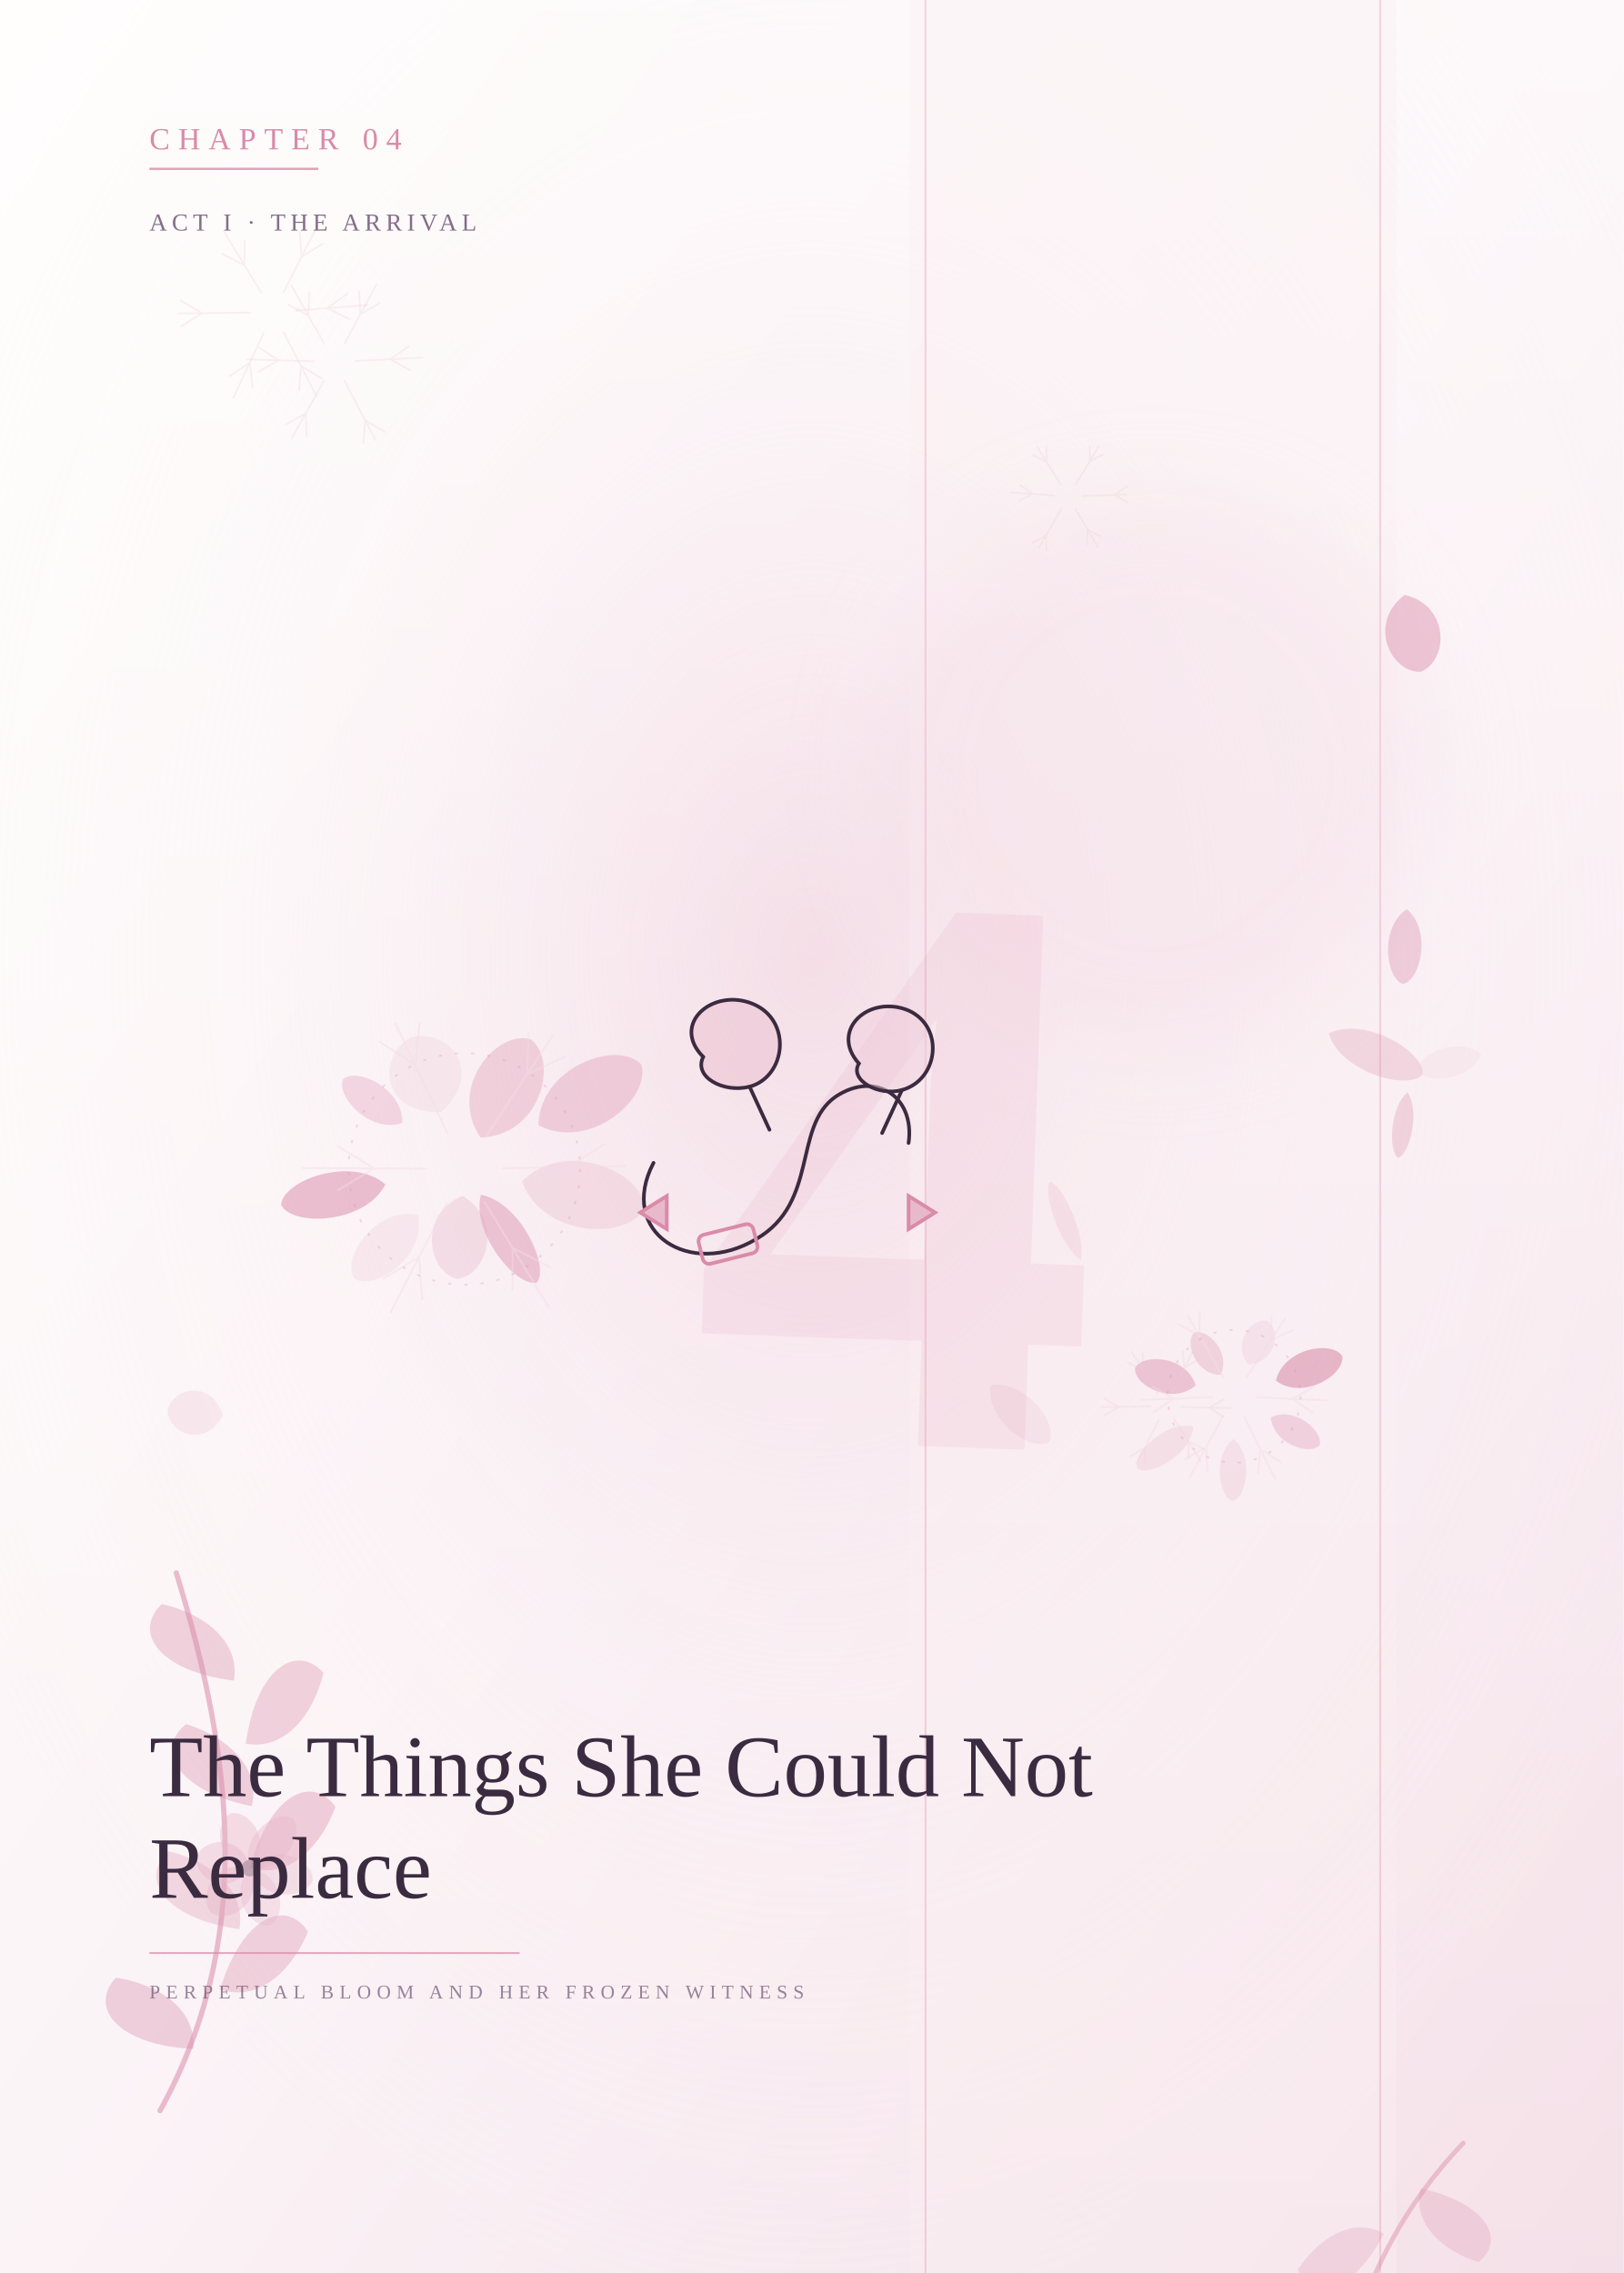
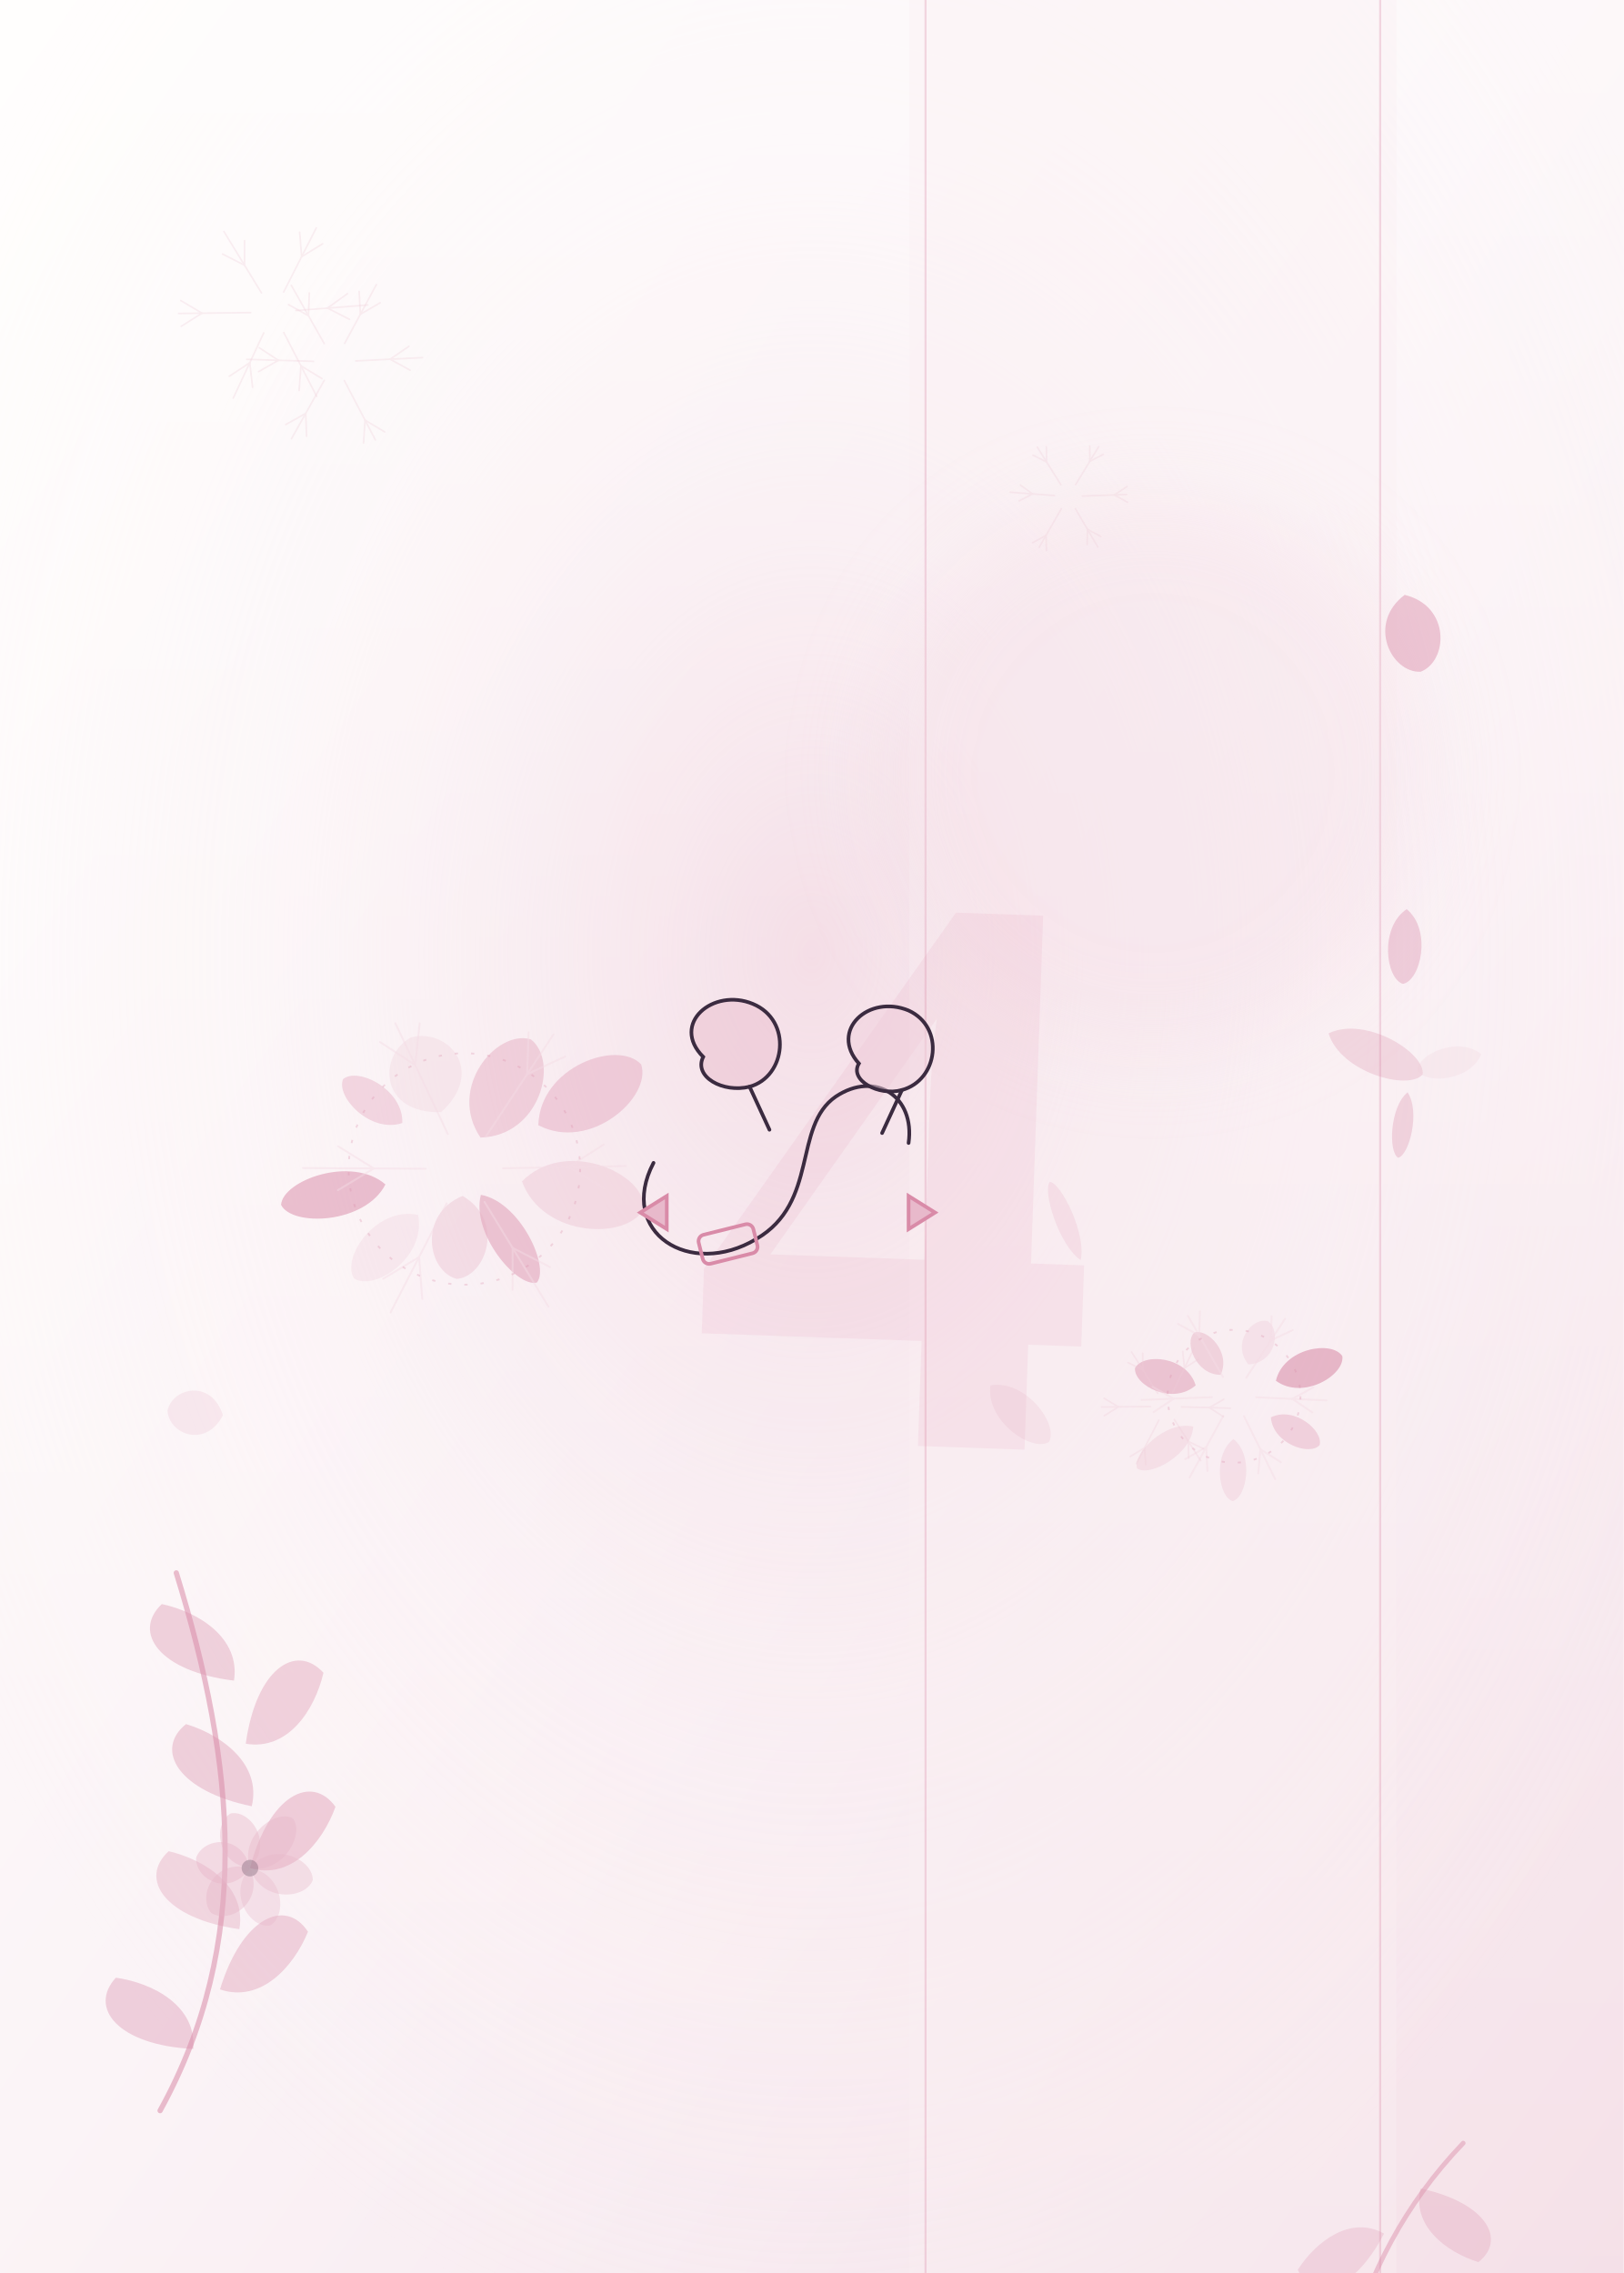
<svg xmlns="http://www.w3.org/2000/svg" viewBox="0 0 1000 1400" width="1000" height="1400" role="img" aria-labelledby="c4-title c4-desc">
  <defs>
    <linearGradient id="c4-bg" x1="0" y1="0" x2="1" y2="1">
      <stop offset="0" stop-color="#FFFDFB" />
      <stop offset="0.48" stop-color="rgb(251, 243, 246)" />
      <stop offset="1" stop-color="rgb(244, 223, 231)" />
    </linearGradient>
    <radialGradient id="c4-halo" cx="50%" cy="42%" r="62%">
      <stop offset="0" stop-color="rgb(236, 197, 212)" stop-opacity="0.7" />
      <stop offset="0.55" stop-color="rgb(247, 232, 238)" stop-opacity="0.24" />
      <stop offset="1" stop-color="rgb(251, 243, 246)" stop-opacity="0" />
    </radialGradient>
    <linearGradient id="c4-accent" x1="0" y1="0" x2="0.9" y2="1">
      <stop offset="0" stop-color="rgb(225, 162, 185)" />
      <stop offset="0.55" stop-color="#D98BA8" />
      <stop offset="1" stop-color="rgb(178, 114, 138)" />
    </linearGradient>
    <linearGradient id="c4-veil" x1="0" y1="0" x2="0" y2="1">
      <stop offset="0" stop-color="#FFFFFF" stop-opacity="0.88" />
      <stop offset="0.55" stop-color="#FFFFFF" stop-opacity="0.4" />
      <stop offset="1" stop-color="#FFFFFF" stop-opacity="0.08" />
    </linearGradient>
    <radialGradient id="c4-spot" cx="50%" cy="46%" r="52%">
      <stop offset="0" stop-color="rgb(244, 223, 231)" stop-opacity="0.58" />
      <stop offset="0.55" stop-color="rgb(250, 239, 243)" stop-opacity="0.16" />
      <stop offset="1" stop-color="rgb(109, 70, 84)" stop-opacity="0.24" />
    </radialGradient>
    <radialGradient id="c4-vignette" cx="50%" cy="48%" r="72%">
      <stop offset="0" stop-color="rgb(109, 70, 84)" stop-opacity="0" />
      <stop offset="0.66" stop-color="rgb(109, 70, 84)" stop-opacity="0" />
      <stop offset="1" stop-color="rgb(109, 70, 84)" stop-opacity="0.32" />
    </radialGradient>
    <filter id="c4-blur" x="-30%" y="-30%" width="160%" height="160%">
      <feGaussianBlur stdDeviation="26" />
    </filter>
    <filter id="c4-soft" x="-20%" y="-20%" width="140%" height="140%">
      <feGaussianBlur stdDeviation="4" />
    </filter>
    <filter id="c4-shadow" x="-30%" y="-30%" width="160%" height="160%">
      <feDropShadow dx="0" dy="10" stdDeviation="14" flood-color="rgb(98, 63, 76)" flood-opacity="0.22" />
    </filter>
  </defs>
  <rect width="1000" height="1400" fill="url(#c4-bg)" />
  <rect width="1000" height="1400" fill="url(#c4-halo)" />
  <rect width="1000" height="1400" fill="url(#c4-veil)" opacity="0.5" />
  <rect x="560" y="-70" width="300" height="1540" fill="rgb(249, 238, 242)" opacity="0.38" />
  <line x1="570" y1="0" x2="570" y2="1400" stroke="#D98BA8" stroke-width="1.3" opacity="0.3" />
  <line x1="850" y1="0" x2="850" y2="1400" stroke="#D98BA8" stroke-width="1.3" opacity="0.3" />
  <circle cx="710" cy="476" r="170" fill="rgb(242, 214, 225)" opacity="0.28" filter="url(#c4-blur)" />
  <g>
    <g>
      <path d="M0 0 C -22.06 -14.45 -14.88 -52.23 0 -55.57 C 14.88 -52.23 22.06 -14.45 0 0 Z" transform="translate(257.47 748.3) rotate(225.23)" fill="rgb(238, 203, 216)" opacity="0.287" stroke="none" stroke-width="1.2" />
      <path d="M0 0 C -21.68 -17.03 -14.62 -61.58 0 -65.51 C 14.62 -61.58 21.68 -17.03 0 0 Z" transform="translate(237.38 729.51) rotate(258.93)" fill="#D98BA8" opacity="0.519" stroke="none" stroke-width="1.2" />
      <path d="M0 0 C -17.07 -11.81 -11.51 -42.68 0 -45.41 C 11.51 -42.68 17.07 -11.81 0 0 Z" transform="translate(247.78 691.68) rotate(306.54)" fill="rgb(227, 168, 190)" opacity="0.405" stroke="none" stroke-width="1.2" />
      <path d="M0 0 C -35.15 -12.91 -23.7 -46.68 0 -49.66 C 23.7 -46.68 35.15 -12.91 0 0 Z" transform="translate(271.73 684.98) rotate(337.83)" fill="rgb(238, 203, 216)" opacity="0.3" stroke="none" stroke-width="1.2" />
      <path d="M0 0 C -32.28 -17.68 -21.77 -63.91 0 -67.99 C 21.77 -63.91 32.28 -17.68 0 0 Z" transform="translate(295.92 700.66) rotate(387.14)" fill="#D98BA8" opacity="0.32" stroke="none" stroke-width="1.2" />
      <path d="M0 0 C -30.66 -19.13 -20.68 -69.16 0 -73.57 C 20.68 -69.16 30.66 -19.13 0 0 Z" transform="translate(331.55 693.06) rotate(419.4)" fill="rgb(227, 168, 190)" opacity="0.478" stroke="none" stroke-width="1.2" />
      <path d="M0 0 C -31.8 -20.01 -21.45 -72.35 0 -76.96 C 21.45 -72.35 31.8 -20.01 0 0 Z" transform="translate(321.46 727.67) rotate(462.2)" fill="rgb(238, 203, 216)" opacity="0.531" stroke="none" stroke-width="1.2" />
      <path d="M0 0 C -17.97 -16.67 -12.12 -60.25 0 -64.1 C 12.12 -60.25 17.97 -16.67 0 0 Z" transform="translate(296.15 735.91) rotate(507.46)" fill="#D98BA8" opacity="0.446" stroke="none" stroke-width="1.2" />
      <path d="M0 0 C -26.99 -13.32 -18.2 -48.16 0 -51.24 C 18.2 -48.16 26.99 -13.32 0 0 Z" transform="translate(284.88 736.6) rotate(543.85)" fill="rgb(227, 168, 190)" opacity="0.29" stroke="none" stroke-width="1.2" />
      <g stroke="rgb(244, 220, 229)" stroke-width="1.2" opacity="0.451" stroke-linecap="round">
        <line x1="309.84" y1="719.57" x2="385.34" y2="718.19" />
        <line x1="350.03" y1="718.83" x2="371.81" y2="704.93" />
        <line x1="350.03" y1="718.83" x2="372.3" y2="731.93" />
        <line x1="298.43" y1="740.35" x2="337.79" y2="804.8" />
        <line x1="315.71" y1="768.64" x2="338.71" y2="780.4" />
        <line x1="315.71" y1="768.64" x2="315.66" y2="794.48" />
        <line x1="275.09" y1="741.2" x2="240.54" y2="808.35" />
        <line x1="258.1" y1="774.23" x2="260.03" y2="799.99" />
        <line x1="258.1" y1="774.23" x2="236.02" y2="787.63" />
        <line x1="262.15" y1="719.86" x2="186.64" y2="719.43" />
        <line x1="230.21" y1="719.68" x2="208.11" y2="733.06" />
        <line x1="230.21" y1="719.68" x2="208.26" y2="706.05" />
        <line x1="275.8" y1="698.45" x2="243.48" y2="630.2" />
        <line x1="255.69" y1="655.98" x2="234.06" y2="641.85" />
        <line x1="255.69" y1="655.98" x2="258.47" y2="630.3" />
        <line x1="299.16" y1="700.12" x2="340.85" y2="637.15" />
        <line x1="324.65" y1="661.62" x2="325.55" y2="635.8" />
        <line x1="324.65" y1="661.62" x2="348.07" y2="650.71" />
      </g>
      <circle cx="286" cy="720" r="71.28" fill="none" stroke="#D98BA8" stroke-width="1.1" opacity="0.287" stroke-dasharray="2 8" />
    </g>
    <g>
      <path d="M0 0 C -13.32 -11.21 -8.98 -40.52 0 -43.1 C 8.98 -40.52 13.32 -11.21 0 0 Z" transform="translate(734.89 878.67) rotate(233.37)" fill="rgb(238, 203, 216)" opacity="0.432" stroke="none" stroke-width="1.2" />
      <path d="M0 0 C -15.79 -10.1 -10.65 -36.51 0 -38.84 C 10.65 -36.51 15.79 -10.1 0 0 Z" transform="translate(736.36 853.28) rotate(285.86)" fill="#D98BA8" opacity="0.437" stroke="none" stroke-width="1.2" />
      <path d="M0 0 C -12.79 -7.96 -8.63 -28.78 0 -30.62 C 8.63 -28.78 12.79 -7.96 0 0 Z" transform="translate(751.71 846.78) rotate(327.9)" fill="rgb(227, 168, 190)" opacity="0.407" stroke="none" stroke-width="1.2" />
      <path d="M0 0 C -14.96 -7.6 -10.09 -27.48 0 -29.24 C 10.09 -27.48 14.96 -7.6 0 0 Z" transform="translate(768.8 840.4) rotate(384.19)" fill="rgb(238, 203, 216)" opacity="0.362" stroke="none" stroke-width="1.2" />
      <path d="M0 0 C -17.2 -11.34 -11.6 -41.02 0 -43.63 C 11.6 -41.02 17.2 -11.34 0 0 Z" transform="translate(785.79 850.44) rotate(429.67)" fill="#D98BA8" opacity="0.574" stroke="none" stroke-width="1.2" />
      <path d="M0 0 C -13.35 -8.98 -9 -32.47 0 -34.54 C 9 -32.47 13.35 -8.98 0 0 Z" transform="translate(782.69 872.99) rotate(479.79)" fill="rgb(227, 168, 190)" opacity="0.418" stroke="none" stroke-width="1.2" />
      <path d="M0 0 C -12.84 -9.93 -8.66 -35.9 0 -38.2 C 8.66 -35.9 12.84 -9.93 0 0 Z" transform="translate(759.65 886.37) rotate(540.75)" fill="rgb(238, 203, 216)" opacity="0.42" stroke="none" stroke-width="1.2" />
      <g stroke="rgb(244, 220, 229)" stroke-width="1.2" opacity="0.451" stroke-linecap="round">
        <line x1="773.68" y1="860.62" x2="816.98" y2="862.57" />
        <line x1="795.9" y1="861.62" x2="808.88" y2="854.45" />
        <line x1="795.9" y1="861.62" x2="808.18" y2="869.93" />
        <line x1="766.09" y1="872.26" x2="785.38" y2="911.08" />
        <line x1="776.23" y1="892.68" x2="788.8" y2="900.55" />
        <line x1="776.23" y1="892.68" x2="774.91" y2="907.45" />
        <line x1="753.43" y1="872.01" x2="732.61" y2="910.03" />
        <line x1="742.87" y1="891.28" x2="743.6" y2="906.09" />
        <line x1="742.87" y1="891.28" x2="730" y2="898.64" />
        <line x1="746.32" y1="860.54" x2="703" y2="862.26" />
        <line x1="722.82" y1="861.47" x2="710.49" y2="869.72" />
        <line x1="722.82" y1="861.47" x2="709.88" y2="854.23" />
        <line x1="753.19" y1="848.12" x2="731.63" y2="810.52" />
        <line x1="738.53" y1="822.56" x2="725.52" y2="815.45" />
        <line x1="738.53" y1="822.56" x2="738.97" y2="807.73" />
        <line x1="767.53" y1="848.56" x2="791.36" y2="812.35" />
        <line x1="782.66" y1="825.57" x2="783.14" y2="810.75" />
        <line x1="782.66" y1="825.57" x2="796.09" y2="819.27" />
      </g>
      <circle cx="760" cy="860" r="40.92" fill="none" stroke="#D98BA8" stroke-width="1.1" opacity="0.287" stroke-dasharray="2 8" />
    </g>
    <path d="M0 0 C -16.22 -11.98 -10.94 -43.33 0 -46.09 C 10.94 -43.33 16.22 -11.98 0 0 Z" transform="translate(866.32 559.98) rotate(182.84)" fill="#D98BA8" opacity="0.363" stroke="none" stroke-width="1.2" />
    <path d="M0 0 C -21.54 -8.92 -14.53 -32.24 0 -34.3 C 14.53 -32.24 21.54 -8.92 0 0 Z" transform="translate(137.32 871.67) rotate(274.91)" fill="rgb(238, 203, 216)" opacity="0.341" stroke="none" stroke-width="1.2" />
    <path d="M0 0 C -19.16 -16.44 -12.92 -59.42 0 -63.21 C 12.92 -59.42 19.16 -16.44 0 0 Z" transform="translate(818.23 636.49) rotate(113.54)" fill="#D98BA8" opacity="0.263" stroke="none" stroke-width="1.2" />
    <path d="M0 0 C -17.83 -13.02 -12.02 -47.09 0 -50.09 C 12.02 -47.09 17.83 -13.02 0 0 Z" transform="translate(609.99 853.32) rotate(134.02)" fill="rgb(238, 203, 216)" opacity="0.371" stroke="none" stroke-width="1.2" />
    <path d="M0 0 C -9.63 -10.58 -6.49 -38.26 0 -40.7 C 6.49 -38.26 9.63 -10.58 0 0 Z" transform="translate(866.85 672.81) rotate(188.15)" fill="#D98BA8" opacity="0.308" stroke="none" stroke-width="1.2" />
    <path d="M0 0 C -14.41 -10.53 -9.72 -38.05 0 -40.48 C 9.72 -38.05 14.41 -10.53 0 0 Z" transform="translate(912.24 649.29) rotate(255.77)" fill="rgb(238, 203, 216)" opacity="0.221" stroke="none" stroke-width="1.2" />
    <path d="M0 0 C -26.51 -12.57 -17.88 -45.46 0 -48.36 C 17.88 -45.46 26.51 -12.57 0 0 Z" transform="translate(865.08 366.4) rotate(168.29)" fill="#D98BA8" opacity="0.448" stroke="none" stroke-width="1.2" />
    <path d="M0 0 C -9.26 -13.47 -6.25 -48.7 0 -51.8 C 6.25 -48.7 9.26 -13.47 0 0 Z" transform="translate(665.55 776.11) rotate(338.48)" fill="rgb(238, 203, 216)" opacity="0.435" stroke="none" stroke-width="1.2" />
    <g stroke="rgb(238, 203, 216)" stroke-width="1" opacity="0.3" stroke-linecap="round">
      <line x1="666.57" y1="305.55" x2="693.86" y2="304.56" />
      <line x1="686.3" y1="304.84" x2="694.08" y2="299.67" />
      <line x1="686.3" y1="304.84" x2="694.43" y2="309.42" />
      <line x1="662.3" y1="313.31" x2="676.08" y2="336.88" />
      <line x1="669.73" y1="326.02" x2="677.97" y2="330.43" />
      <line x1="669.73" y1="326.02" x2="669.54" y2="335.36" />
      <line x1="653.65" y1="313.34" x2="640.04" y2="337.01" />
      <line x1="644.21" y1="329.76" x2="644.47" y2="339.09" />
      <line x1="644.21" y1="329.76" x2="636.01" y2="334.23" />
      <line x1="649.35" y1="305.22" x2="622.13" y2="303.18" />
      <line x1="635.98" y1="304.22" x2="627.68" y2="308.49" />
      <line x1="635.98" y1="304.22" x2="628.41" y2="298.76" />
      <line x1="653.37" y1="298.57" x2="638.85" y2="275.44" />
      <line x1="644.54" y1="284.52" x2="636.17" y2="280.37" />
      <line x1="644.54" y1="284.52" x2="644.44" y2="275.18" />
      <line x1="662.43" y1="298.5" x2="676.62" y2="275.17" />
      <line x1="671.17" y1="284.13" x2="671.13" y2="274.79" />
      <line x1="671.17" y1="284.13" x2="679.48" y2="279.86" />
    </g>
    <g stroke="rgb(238, 203, 216)" stroke-width="1" opacity="0.3" stroke-linecap="round">
      <line x1="182.3" y1="191.27" x2="226.51" y2="187.84" />
      <line x1="201.69" y1="189.76" x2="213.97" y2="180.86" />
      <line x1="201.69" y1="189.76" x2="215.2" y2="196.67" />
      <line x1="174.76" y1="204.8" x2="195.06" y2="244.21" />
      <line x1="185.34" y1="225.33" x2="198.31" y2="233.2" />
      <line x1="185.34" y1="225.33" x2="184.21" y2="240.46" />
      <line x1="162.42" y1="205.03" x2="143.65" y2="245.2" />
      <line x1="153.83" y1="223.41" x2="155.54" y2="238.48" />
      <line x1="153.83" y1="223.41" x2="141.17" y2="231.77" />
      <line x1="154.35" y1="192.53" x2="110.01" y2="193.08" />
      <line x1="124.39" y1="192.9" x2="111.56" y2="200.99" />
      <line x1="124.39" y1="192.9" x2="111.36" y2="185.13" />
      <line x1="161.04" y1="180.41" x2="137.89" y2="142.59" />
      <line x1="150.61" y1="163.38" x2="137.1" y2="156.49" />
      <line x1="150.61" y1="163.38" x2="150.62" y2="148.21" />
      <line x1="174.69" y1="179.87" x2="194.79" y2="140.35" />
      <line x1="185.76" y1="158.11" x2="184.55" y2="142.99" />
      <line x1="185.76" y1="158.11" x2="198.69" y2="150.17" />
    </g>
    <g stroke="rgb(238, 203, 216)" stroke-width="1" opacity="0.3" stroke-linecap="round">
      <line x1="727.59" y1="866.53" x2="757.71" y2="867.32" />
      <line x1="744.79" y1="866.98" x2="753.71" y2="861.83" />
      <line x1="744.79" y1="866.98" x2="753.43" y2="872.6" />
      <line x1="723.2" y1="874.29" x2="739.44" y2="899.67" />
      <line x1="731.85" y1="887.8" x2="741.12" y2="892.3" />
      <line x1="731.85" y1="887.8" x2="732.05" y2="898.11" />
      <line x1="713.7" y1="874.73" x2="699.86" y2="901.49" />
      <line x1="704.87" y1="891.79" x2="705.62" y2="902.07" />
      <line x1="704.87" y1="891.79" x2="696.05" y2="897.12" />
      <line x1="708.56" y1="866.36" x2="678.43" y2="866.62" />
      <line x1="688.78" y1="866.53" x2="680.04" y2="871.99" />
      <line x1="688.78" y1="866.53" x2="679.94" y2="861.22" />
      <line x1="713" y1="858.23" x2="696.91" y2="832.75" />
      <line x1="703.89" y1="843.8" x2="694.64" y2="839.24" />
      <line x1="703.89" y1="843.8" x2="703.75" y2="833.49" />
      <line x1="722.21" y1="857.7" x2="735.29" y2="830.56" />
      <line x1="729.46" y1="842.66" x2="728.42" y2="832.41" />
      <line x1="729.46" y1="842.66" x2="738.13" y2="837.09" />
    </g>
    <g stroke="rgb(238, 203, 216)" stroke-width="1" opacity="0.3" stroke-linecap="round">
      <line x1="219.06" y1="222.3" x2="260.18" y2="220.26" />
      <line x1="240.21" y1="221.25" x2="251.84" y2="213.3" />
      <line x1="240.21" y1="221.25" x2="252.57" y2="228.01" />
      <line x1="212.1" y1="234.47" x2="231.19" y2="270.95" />
      <line x1="224.84" y1="258.81" x2="236.93" y2="266.04" />
      <line x1="224.84" y1="258.81" x2="223.88" y2="272.86" />
      <line x1="199.71" y1="234.28" x2="179.54" y2="270.18" />
      <line x1="188.28" y1="254.62" x2="188.82" y2="268.7" />
      <line x1="188.28" y1="254.62" x2="175.98" y2="261.49" />
      <line x1="193.08" y1="222.56" x2="151.93" y2="221.33" />
      <line x1="171.44" y1="221.92" x2="159.22" y2="228.92" />
      <line x1="171.44" y1="221.92" x2="159.66" y2="214.2" />
      <line x1="199.68" y1="211.63" x2="179.43" y2="175.78" />
      <line x1="189.98" y1="194.47" x2="177.67" y2="187.63" />
      <line x1="189.98" y1="194.47" x2="190.49" y2="180.39" />
      <line x1="212.25" y1="211.51" x2="231.81" y2="175.28" />
      <line x1="221.94" y1="193.56" x2="221.17" y2="179.49" />
      <line x1="221.94" y1="193.56" x2="234.13" y2="186.49" />
    </g>
    <g transform="translate(98.59 1300) rotate(5.23)">
      <path d="M 0 0 C 47.25 -108 27 -216 -20.25 -330.75" fill="none" stroke="#D98BA8" stroke-width="3.24" opacity="0.55" stroke-linecap="round" />
      <path d="M0 0 C -29.7 -35.64 -25.25 -64.8 0 -64.8 C 13.37 -45.36 20.79 -16.2 0 0 Z" transform="translate(16.87 -39.69) rotate(-52.57)" fill="#D98BA8" opacity="0.363" />
      <path d="M0 0 C -29.7 -35.64 -25.25 -64.8 0 -64.8 C 13.37 -45.36 20.79 -16.2 0 0 Z" transform="translate(29.93 -77.73) rotate(51.53)" fill="#D98BA8" opacity="0.348" />
      <path d="M0 0 C -29.7 -35.64 -25.25 -64.8 0 -64.8 C 13.37 -45.36 20.79 -16.2 0 0 Z" transform="translate(38.42 -115.76) rotate(-47.4)" fill="#D98BA8" opacity="0.295" />
      <path d="M0 0 C -29.7 -35.64 -25.25 -64.8 0 -64.8 C 13.37 -45.36 20.79 -16.2 0 0 Z" transform="translate(41.51 -153.8) rotate(49.12)" fill="#D98BA8" opacity="0.375" />
      <g>
        <path d="M0 0 C -18.67 -9.29 -12.59 -33.59 0 -35.73 C 12.59 -33.59 18.67 -9.29 0 0 Z" transform="translate(41.51 -153.8) rotate(335.55)" fill="rgb(230, 180, 198)" opacity="0.403" stroke="none" stroke-width="1.2" />
        <path d="M0 0 C -17.79 -10.52 -12 -38.02 0 -40.45 C 12 -38.02 17.79 -10.52 0 0 Z" transform="translate(41.51 -153.8) rotate(395.55)" fill="rgb(230, 180, 198)" opacity="0.392" stroke="none" stroke-width="1.2" />
        <path d="M0 0 C -19.34 -10.24 -13.04 -37.02 0 -39.38 C 13.04 -37.02 19.34 -10.24 0 0 Z" transform="translate(41.51 -153.8) rotate(455.55)" fill="rgb(230, 180, 198)" opacity="0.351" stroke="none" stroke-width="1.2" />
        <path d="M0 0 C -18.35 -9.74 -12.38 -35.21 0 -37.46 C 12.38 -35.21 18.35 -9.74 0 0 Z" transform="translate(41.51 -153.8) rotate(515.55)" fill="rgb(230, 180, 198)" opacity="0.324" stroke="none" stroke-width="1.2" />
        <path d="M0 0 C -20.36 -9.49 -13.73 -34.32 0 -36.51 C 13.73 -34.32 20.36 -9.49 0 0 Z" transform="translate(41.51 -153.8) rotate(575.55)" fill="rgb(230, 180, 198)" opacity="0.387" stroke="none" stroke-width="1.2" />
        <path d="M0 0 C -20.04 -8.78 -13.52 -31.74 0 -33.76 C 13.52 -31.74 20.04 -8.78 0 0 Z" transform="translate(41.51 -153.8) rotate(635.55)" fill="rgb(230, 180, 198)" opacity="0.411" stroke="none" stroke-width="1.2" />
        <circle cx="41.51" cy="-153.8" r="5.13" fill="#3B2B40" opacity="0.25" />
      </g>
      <path d="M0 0 C -29.7 -35.64 -25.25 -64.8 0 -64.8 C 13.37 -45.36 20.79 -16.2 0 0 Z" transform="translate(39.13 -191.84) rotate(-43.88)" fill="#D98BA8" opacity="0.365" />
      <path d="M0 0 C -29.7 -35.64 -25.25 -64.8 0 -64.8 C 13.37 -45.36 20.79 -16.2 0 0 Z" transform="translate(31.94 -229.87) rotate(42.37)" fill="#D98BA8" opacity="0.344" />
      <path d="M0 0 C -29.7 -35.64 -25.25 -64.8 0 -64.8 C 13.37 -45.36 20.79 -16.2 0 0 Z" transform="translate(21.18 -267.91) rotate(-48.54)" fill="#D98BA8" opacity="0.356" />
    </g>
    <g transform="translate(901.13 1320) rotate(200.1)">
      <path d="M 0 0 C 42 -96 24 -192 -18 -294" fill="none" stroke="#D98BA8" stroke-width="2.88" opacity="0.45" stroke-linecap="round" />
      <path d="M0 0 C -26.4 -31.68 -22.44 -57.6 0 -57.6 C 11.88 -40.32 18.48 -14.4 0 0 Z" transform="translate(15 -35.28) rotate(-58.22)" fill="#D98BA8" opacity="0.263" />
      <path d="M0 0 C -26.4 -31.68 -22.44 -57.6 0 -57.6 C 11.88 -40.32 18.48 -14.4 0 0 Z" transform="translate(26.61 -69.09) rotate(47.18)" fill="#D98BA8" opacity="0.236" />
      <path d="M0 0 C -26.4 -31.68 -22.44 -57.6 0 -57.6 C 11.88 -40.32 18.48 -14.4 0 0 Z" transform="translate(34.15 -102.9) rotate(-35.35)" fill="#D98BA8" opacity="0.308" />
      <path d="M0 0 C -26.4 -31.68 -22.44 -57.6 0 -57.6 C 11.88 -40.32 18.48 -14.4 0 0 Z" transform="translate(36.89 -136.71) rotate(44.25)" fill="#D98BA8" opacity="0.255" />
      <g>
        <path d="M0 0 C -16.71 -8.81 -11.27 -31.86 0 -33.9 C 11.27 -31.86 16.71 -8.81 0 0 Z" transform="translate(36.89 -136.71) rotate(256.9)" fill="rgb(230, 180, 198)" opacity="0.328" stroke="none" stroke-width="1.2" />
        <path d="M0 0 C -15.08 -8.31 -10.17 -30.05 0 -31.96 C 10.17 -30.05 15.08 -8.31 0 0 Z" transform="translate(36.89 -136.71) rotate(316.9)" fill="rgb(230, 180, 198)" opacity="0.344" stroke="none" stroke-width="1.2" />
        <path d="M0 0 C -18.31 -8.19 -12.35 -29.62 0 -31.51 C 12.35 -29.62 18.31 -8.19 0 0 Z" transform="translate(36.89 -136.71) rotate(376.9)" fill="rgb(230, 180, 198)" opacity="0.307" stroke="none" stroke-width="1.2" />
        <path d="M0 0 C -16.33 -9.06 -11.02 -32.76 0 -34.85 C 11.02 -32.76 16.33 -9.06 0 0 Z" transform="translate(36.89 -136.71) rotate(436.9)" fill="rgb(230, 180, 198)" opacity="0.368" stroke="none" stroke-width="1.2" />
        <path d="M0 0 C -16.35 -7.96 -11.03 -28.78 0 -30.61 C 11.03 -28.78 16.35 -7.96 0 0 Z" transform="translate(36.89 -136.71) rotate(496.9)" fill="rgb(230, 180, 198)" opacity="0.438" stroke="none" stroke-width="1.2" />
        <path d="M0 0 C -15.5 -9.63 -10.46 -34.81 0 -37.03 C 10.46 -34.81 15.5 -9.63 0 0 Z" transform="translate(36.89 -136.71) rotate(556.9)" fill="rgb(230, 180, 198)" opacity="0.286" stroke="none" stroke-width="1.2" />
        <circle cx="36.89" cy="-136.71" r="4.56" fill="#3B2B40" opacity="0.25" />
      </g>
      <path d="M0 0 C -26.4 -31.68 -22.44 -57.6 0 -57.6 C 11.88 -40.32 18.48 -14.4 0 0 Z" transform="translate(34.78 -170.52) rotate(-46.36)" fill="#D98BA8" opacity="0.318" />
      <path d="M0 0 C -26.4 -31.68 -22.44 -57.6 0 -57.6 C 11.88 -40.32 18.48 -14.4 0 0 Z" transform="translate(28.39 -204.33) rotate(44.06)" fill="#D98BA8" opacity="0.205" />
      <path d="M0 0 C -26.4 -31.68 -22.44 -57.6 0 -57.6 C 11.88 -40.32 18.48 -14.4 0 0 Z" transform="translate(18.83 -238.14) rotate(-40.23)" fill="#D98BA8" opacity="0.328" />
    </g>
  </g>
  <text x="548" y="890" font-family="Georgia, 'Times New Roman', serif" font-size="500" font-weight="700" fill="#D98BA8" fill-opacity="0.12" text-anchor="middle" transform="rotate(2 548 890)">4</text>
  <g transform="translate(480 704) scale(1.02)">
    <g stroke="#3B2B40" stroke-width="2.2" stroke-linecap="round" fill="none">
      <path d="M -76,12 C -98,54 -54,82 -14,58 C 24,36 8,-10 34,-28 C 58,-44 82,-28 78,0" />
      <path d="M -46,-52 C -66,-72 -40,-94 -16,-84 C 8,-74 4,-40 -18,-34 C -34,-30 -52,-40 -46,-52 Z" fill="rgb(234, 191, 207)" fill-opacity="0.5" />
      <path d="M 48,-48 C 30,-68 54,-90 78,-80 C 100,-70 96,-38 74,-32 C 60,-28 42,-38 48,-48 Z" fill="rgb(240, 209, 220)" fill-opacity="0.5" />
      <path d="M -18,-34 L -6,-8 M 74,-32 L 62,-6" />
      <rect x="-48" y="52" width="34" height="18" rx="4" transform="rotate(-14 -31 61)" stroke="#D98BA8" />
      <path d="M -68,52 l -16,-10 l 16,-10 Z" fill="rgb(232, 185, 203)" stroke="#D98BA8" />
      <path d="M 78,52 l 16,-10 l -16,-10 Z" fill="rgb(232, 185, 203)" stroke="#D98BA8" />
    </g>
  </g>
-   <g>
-     <line x1="92" y1="104" x2="196" y2="104" stroke="#D98BA8" stroke-width="1.4" opacity="0.8" />
-     <text x="92" y="92" font-family="Georgia, 'Times New Roman', serif" font-size="19" letter-spacing="5" fill="#D98BA8">CHAPTER 04</text>
-     <text x="92" y="142" font-family="Georgia, 'Times New Roman', serif" font-size="15" letter-spacing="3" fill="#5B3F62" fill-opacity="0.75">ACT I · THE ARRIVAL</text>
-   </g>
-   <g>
-     <text x="92" y="1106.28" font-family="Georgia, 'Times New Roman', serif" font-size="54" font-weight="400" fill="#3B2B40" text-anchor="start">
-       <tspan x="92" dy="0">The Things She Could Not</tspan>
-       <tspan x="92" dy="62.64">Replace</tspan>
-     </text>
-     <line x1="92" y1="1202.92" x2="320" y2="1202.92" stroke="#D98BA8" stroke-width="1.2" opacity="0.7" />
-     <text x="92" y="1230.92" font-family="Georgia, 'Times New Roman', serif" font-size="12" letter-spacing="3.5" fill="#5B3F62" fill-opacity="0.62" text-anchor="start">PERPETUAL BLOOM AND HER FROZEN WITNESS</text>
-   </g>
</svg>
